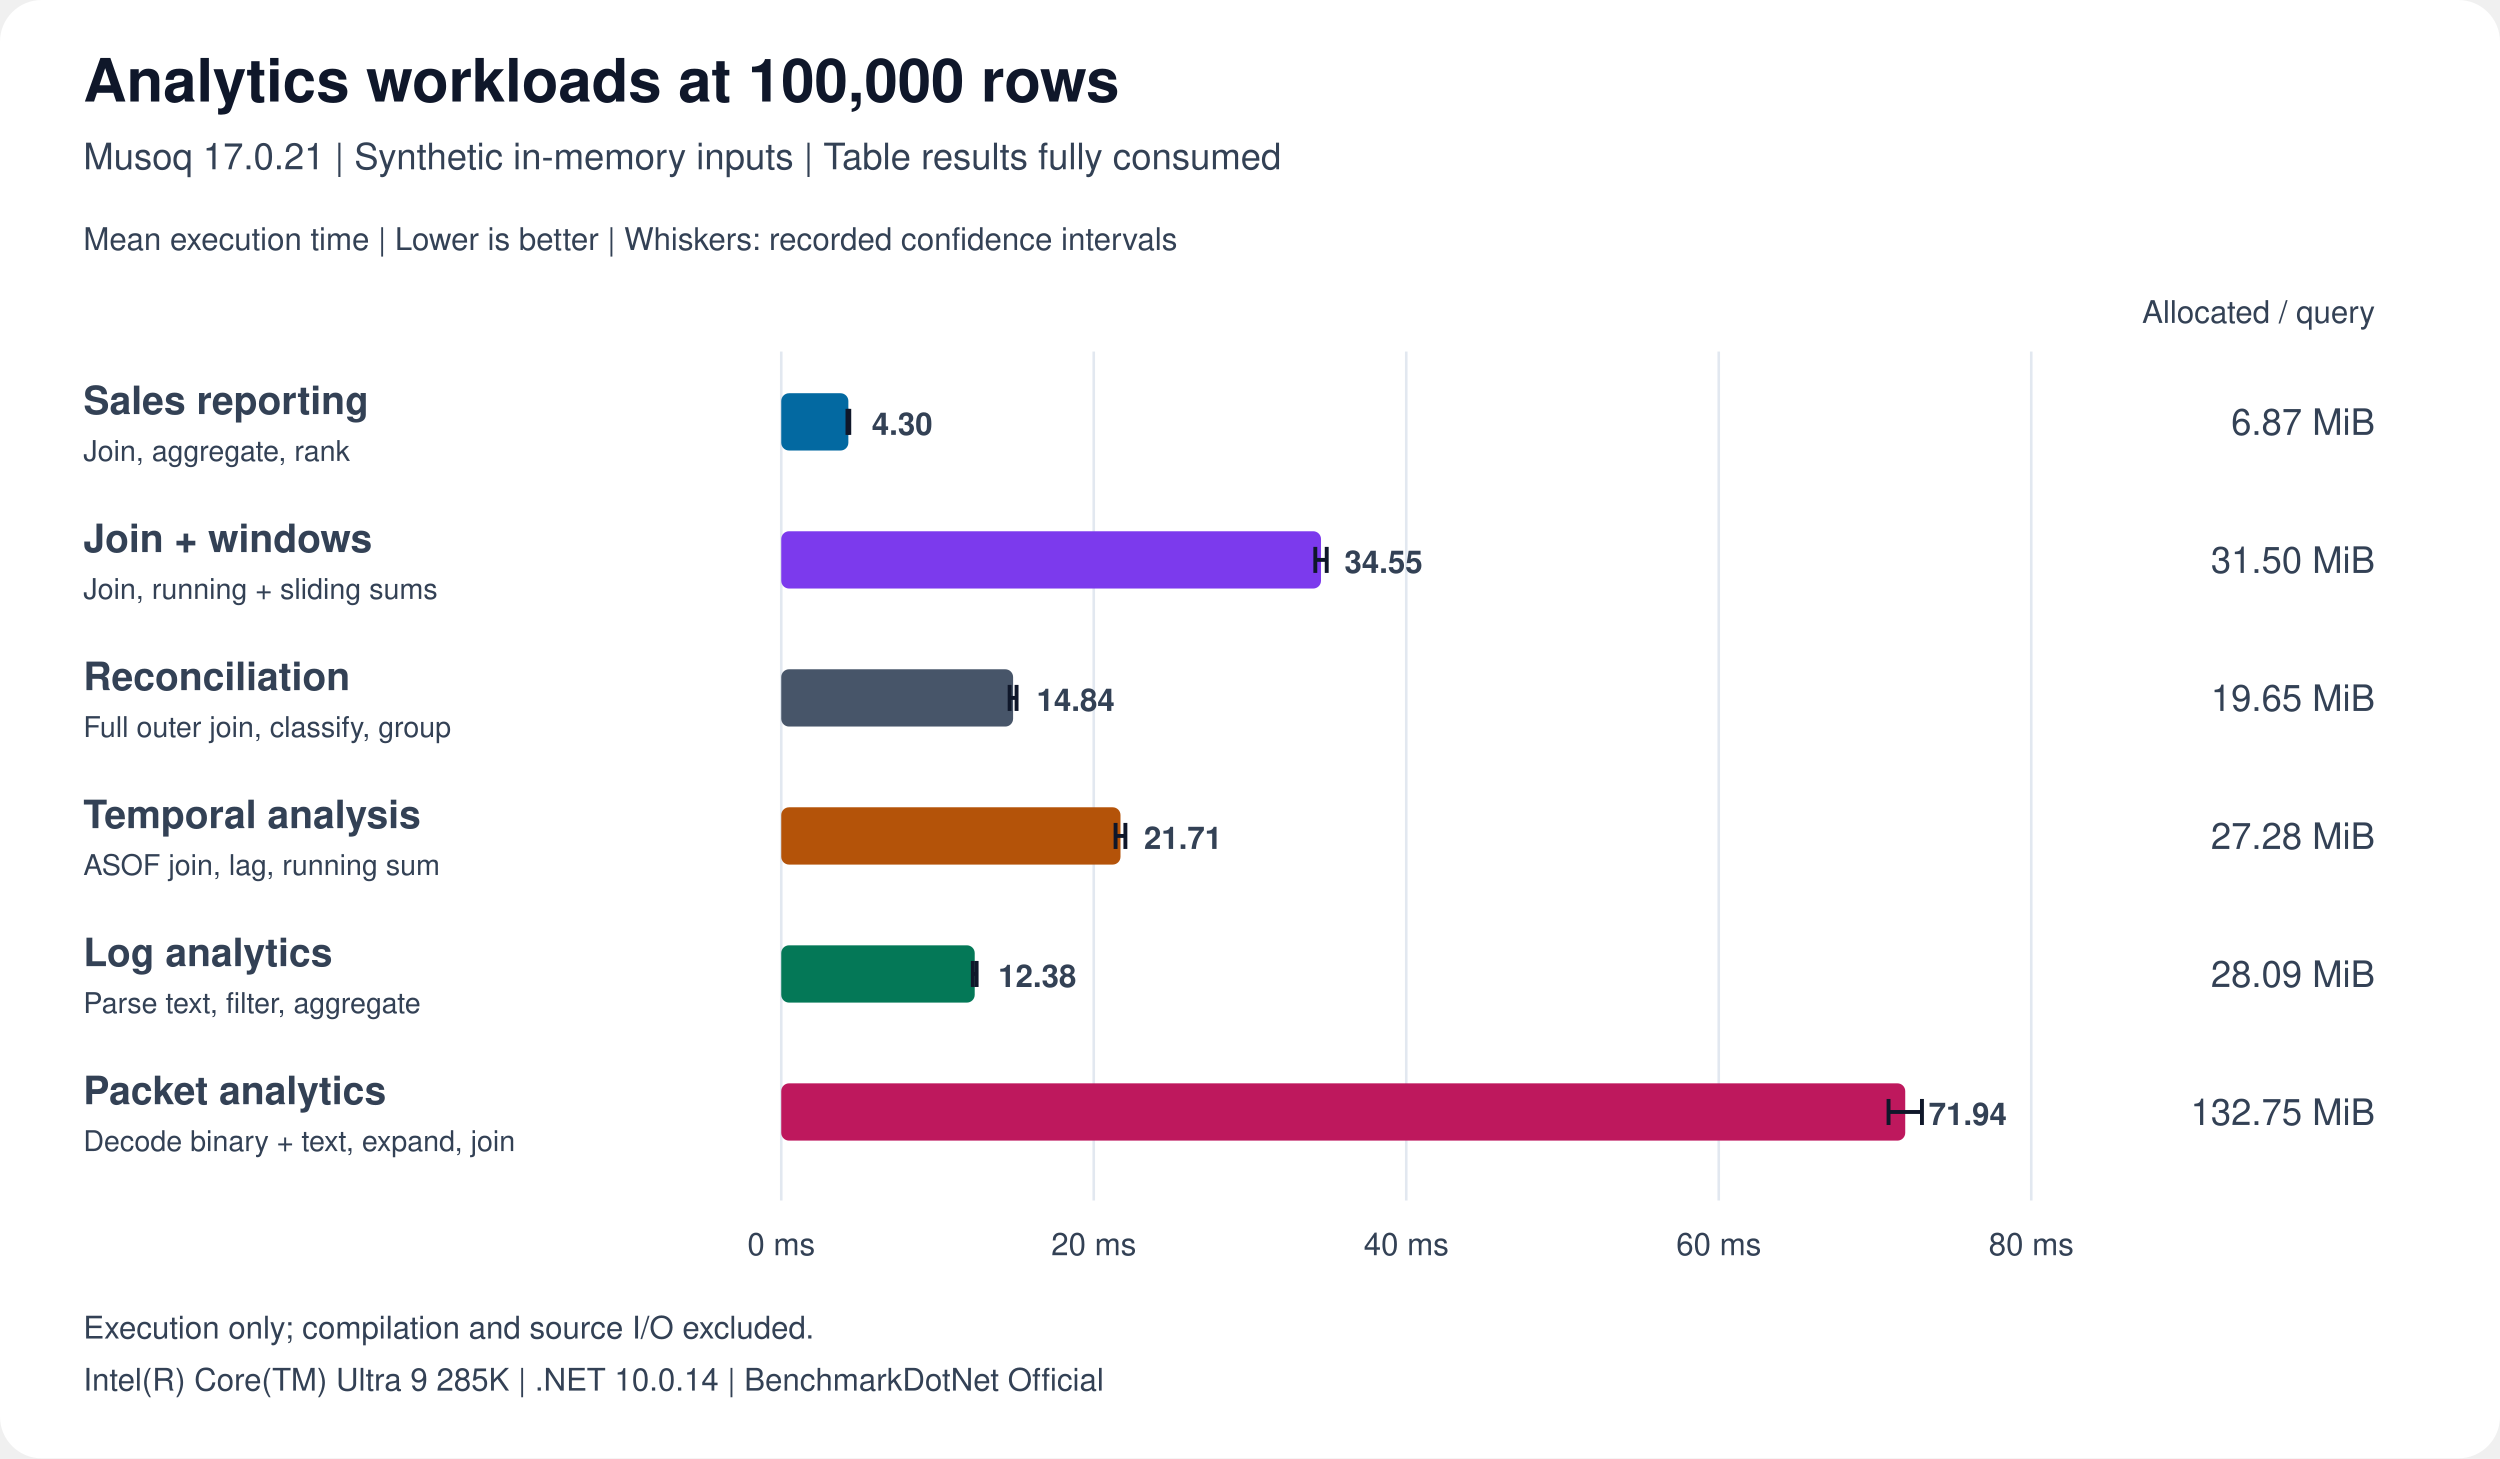
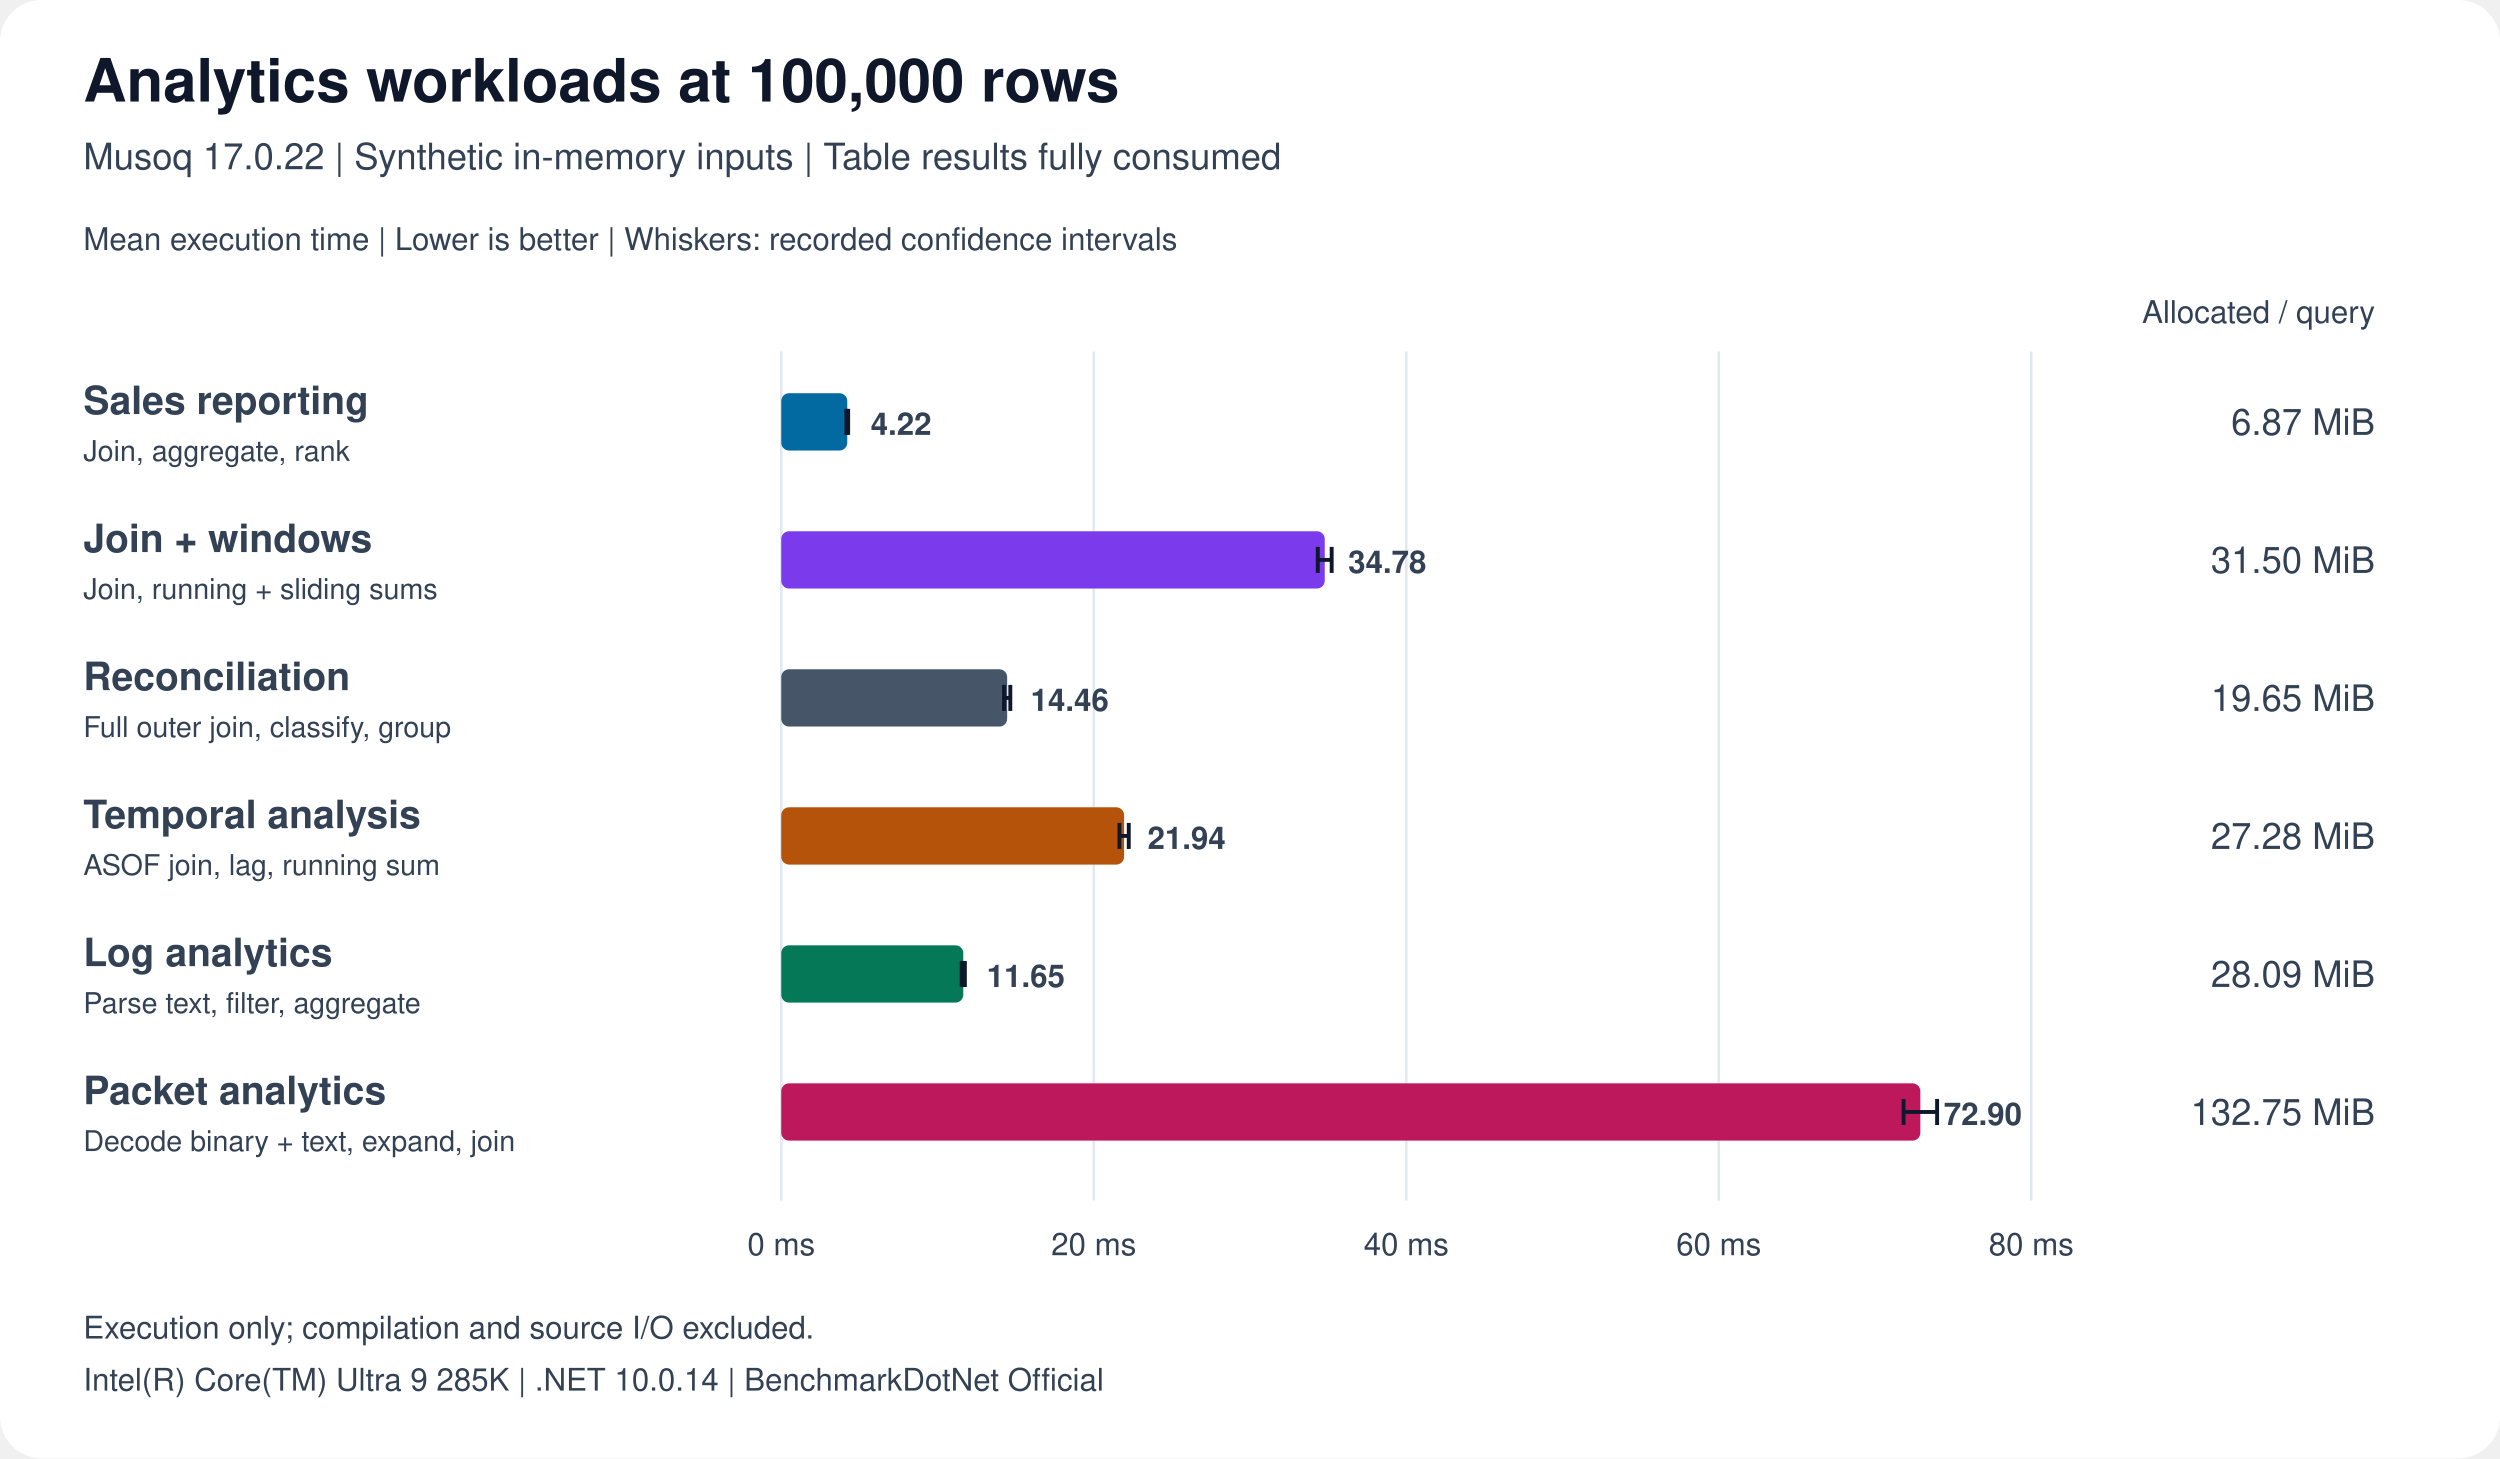
<svg xmlns="http://www.w3.org/2000/svg" width="960" height="560" viewBox="0 0 960 560" role="img" aria-labelledby="title description">
  <rect width="960" height="560" rx="16" fill="#ffffff" />
  <g font-family="Segoe UI, Helvetica, Arial, sans-serif">
    <text x="32.00" y="39.00" font-size="23" fill="#0f172a" text-anchor="start" font-weight="700">Analytics workloads at 100,000 rows</text>
-     <text x="32.00" y="65.00" font-size="14" fill="#334155" text-anchor="start" font-weight="400">Musoq 17.0.21 | Synthetic in-memory inputs | Table results fully consumed</text>
+     <text x="32.00" y="65.00" font-size="14" fill="#334155" text-anchor="start" font-weight="400">Musoq 17.0.22 | Synthetic in-memory inputs | Table results fully consumed</text>
    <text x="32.00" y="96.00" font-size="12" fill="#334155" text-anchor="start" font-weight="400">Mean execution time | Lower is better | Whiskers: recorded confidence intervals</text>
    <text x="912.00" y="124.00" font-size="12" fill="#334155" text-anchor="end" font-weight="400">Allocated / query</text>
    <line x1="300.00" y1="135.00" x2="300.00" y2="461.00" stroke="#e2e8f0" stroke-width="1" />
    <text x="300.00" y="482.00" font-size="12" fill="#334155" text-anchor="middle" font-weight="400">0 ms</text>
    <line x1="420.00" y1="135.00" x2="420.00" y2="461.00" stroke="#e2e8f0" stroke-width="1" />
    <text x="420.00" y="482.00" font-size="12" fill="#334155" text-anchor="middle" font-weight="400">20 ms</text>
    <line x1="540.00" y1="135.00" x2="540.00" y2="461.00" stroke="#e2e8f0" stroke-width="1" />
    <text x="540.00" y="482.00" font-size="12" fill="#334155" text-anchor="middle" font-weight="400">40 ms</text>
    <line x1="660.00" y1="135.00" x2="660.00" y2="461.00" stroke="#e2e8f0" stroke-width="1" />
    <text x="660.00" y="482.00" font-size="12" fill="#334155" text-anchor="middle" font-weight="400">60 ms</text>
    <line x1="780.00" y1="135.00" x2="780.00" y2="461.00" stroke="#e2e8f0" stroke-width="1" />
    <text x="780.00" y="482.00" font-size="12" fill="#334155" text-anchor="middle" font-weight="400">80 ms</text>
    <text x="32.00" y="159.00" font-size="15" fill="#334155" text-anchor="start" font-weight="600">Sales reporting</text>
    <text x="32.00" y="177.00" font-size="11" fill="#334155" text-anchor="start" font-weight="400">Join, aggregate, rank</text>
-     <rect x="300" y="151" width="25.77" height="22" rx="3" fill="#0369a1" />
-     <line x1="325.43" y1="162.00" x2="326.12" y2="162.00" stroke="#0f172a" stroke-width="1.5" />
-     <line x1="325.43" y1="157.00" x2="325.43" y2="167.00" stroke="#0f172a" stroke-width="1.5" />
-     <line x1="326.12" y1="157.00" x2="326.12" y2="167.00" stroke="#0f172a" stroke-width="1.5" />
-     <text x="334.77" y="167.00" font-size="12" fill="#334155" text-anchor="start" font-weight="600">4.30</text>
+     <rect x="300" y="151" width="25.35" height="22" rx="3" fill="#0369a1" />
+     <line x1="325.00" y1="162.00" x2="325.69" y2="162.00" stroke="#0f172a" stroke-width="1.5" />
+     <line x1="325.00" y1="157.00" x2="325.00" y2="167.00" stroke="#0f172a" stroke-width="1.5" />
+     <line x1="325.69" y1="157.00" x2="325.69" y2="167.00" stroke="#0f172a" stroke-width="1.5" />
+     <text x="334.35" y="167.00" font-size="12" fill="#334155" text-anchor="start" font-weight="600">4.22</text>
    <text x="912.00" y="167.00" font-size="14" fill="#334155" text-anchor="end" font-weight="400">6.87 MiB</text>
    <text x="32.00" y="212.00" font-size="15" fill="#334155" text-anchor="start" font-weight="600">Join + windows</text>
    <text x="32.00" y="230.00" font-size="11" fill="#334155" text-anchor="start" font-weight="400">Join, running + sliding sums</text>
-     <rect x="300" y="204" width="207.27" height="22" rx="3" fill="#7c3aed" />
-     <line x1="505.08" y1="215.00" x2="509.46" y2="215.00" stroke="#0f172a" stroke-width="1.5" />
-     <line x1="505.08" y1="210.00" x2="505.08" y2="220.00" stroke="#0f172a" stroke-width="1.5" />
-     <line x1="509.46" y1="210.00" x2="509.46" y2="220.00" stroke="#0f172a" stroke-width="1.5" />
-     <text x="516.27" y="220.00" font-size="12" fill="#334155" text-anchor="start" font-weight="600">34.55</text>
+     <rect x="300" y="204" width="208.70" height="22" rx="3" fill="#7c3aed" />
+     <line x1="506.03" y1="215.00" x2="511.36" y2="215.00" stroke="#0f172a" stroke-width="1.5" />
+     <line x1="506.03" y1="210.00" x2="506.03" y2="220.00" stroke="#0f172a" stroke-width="1.5" />
+     <line x1="511.36" y1="210.00" x2="511.36" y2="220.00" stroke="#0f172a" stroke-width="1.5" />
+     <text x="517.70" y="220.00" font-size="12" fill="#334155" text-anchor="start" font-weight="600">34.78</text>
    <text x="912.00" y="220.00" font-size="14" fill="#334155" text-anchor="end" font-weight="400">31.50 MiB</text>
    <text x="32.00" y="265.00" font-size="15" fill="#334155" text-anchor="start" font-weight="600">Reconciliation</text>
    <text x="32.00" y="283.00" font-size="11" fill="#334155" text-anchor="start" font-weight="400">Full outer join, classify, group</text>
-     <rect x="300" y="257" width="89.03" height="22" rx="3" fill="#475569" />
-     <line x1="387.70" y1="268.00" x2="390.36" y2="268.00" stroke="#0f172a" stroke-width="1.5" />
-     <line x1="387.70" y1="263.00" x2="387.70" y2="273.00" stroke="#0f172a" stroke-width="1.5" />
-     <line x1="390.36" y1="263.00" x2="390.36" y2="273.00" stroke="#0f172a" stroke-width="1.5" />
-     <text x="398.03" y="273.00" font-size="12" fill="#334155" text-anchor="start" font-weight="600">14.84</text>
+     <rect x="300" y="257" width="86.75" height="22" rx="3" fill="#475569" />
+     <line x1="385.54" y1="268.00" x2="387.96" y2="268.00" stroke="#0f172a" stroke-width="1.5" />
+     <line x1="385.54" y1="263.00" x2="385.54" y2="273.00" stroke="#0f172a" stroke-width="1.5" />
+     <line x1="387.96" y1="263.00" x2="387.96" y2="273.00" stroke="#0f172a" stroke-width="1.5" />
+     <text x="395.75" y="273.00" font-size="12" fill="#334155" text-anchor="start" font-weight="600">14.46</text>
    <text x="912.00" y="273.00" font-size="14" fill="#334155" text-anchor="end" font-weight="400">19.65 MiB</text>
    <text x="32.00" y="318.00" font-size="15" fill="#334155" text-anchor="start" font-weight="600">Temporal analysis</text>
    <text x="32.00" y="336.00" font-size="11" fill="#334155" text-anchor="start" font-weight="400">ASOF join, lag, running sum</text>
-     <rect x="300" y="310" width="130.27" height="22" rx="3" fill="#b45309" />
-     <line x1="428.38" y1="321.00" x2="432.15" y2="321.00" stroke="#0f172a" stroke-width="1.5" />
-     <line x1="428.38" y1="316.00" x2="428.38" y2="326.00" stroke="#0f172a" stroke-width="1.5" />
-     <line x1="432.15" y1="316.00" x2="432.15" y2="326.00" stroke="#0f172a" stroke-width="1.5" />
-     <text x="439.27" y="326.00" font-size="12" fill="#334155" text-anchor="start" font-weight="600">21.71</text>
+     <rect x="300" y="310" width="131.65" height="22" rx="3" fill="#b45309" />
+     <line x1="429.87" y1="321.00" x2="433.44" y2="321.00" stroke="#0f172a" stroke-width="1.5" />
+     <line x1="429.87" y1="316.00" x2="429.87" y2="326.00" stroke="#0f172a" stroke-width="1.5" />
+     <line x1="433.44" y1="316.00" x2="433.44" y2="326.00" stroke="#0f172a" stroke-width="1.5" />
+     <text x="440.65" y="326.00" font-size="12" fill="#334155" text-anchor="start" font-weight="600">21.94</text>
    <text x="912.00" y="326.00" font-size="14" fill="#334155" text-anchor="end" font-weight="400">27.28 MiB</text>
    <text x="32.00" y="371.00" font-size="15" fill="#334155" text-anchor="start" font-weight="600">Log analytics</text>
    <text x="32.00" y="389.00" font-size="11" fill="#334155" text-anchor="start" font-weight="400">Parse text, filter, aggregate</text>
-     <rect x="300" y="363" width="74.29" height="22" rx="3" fill="#047857" />
-     <line x1="373.56" y1="374.00" x2="375.02" y2="374.00" stroke="#0f172a" stroke-width="1.5" />
-     <line x1="373.56" y1="369.00" x2="373.56" y2="379.00" stroke="#0f172a" stroke-width="1.5" />
-     <line x1="375.02" y1="369.00" x2="375.02" y2="379.00" stroke="#0f172a" stroke-width="1.5" />
-     <text x="383.29" y="379.00" font-size="12" fill="#334155" text-anchor="start" font-weight="600">12.38</text>
+     <rect x="300" y="363" width="69.90" height="22" rx="3" fill="#047857" />
+     <line x1="369.29" y1="374.00" x2="370.51" y2="374.00" stroke="#0f172a" stroke-width="1.5" />
+     <line x1="369.29" y1="369.00" x2="369.29" y2="379.00" stroke="#0f172a" stroke-width="1.5" />
+     <line x1="370.51" y1="369.00" x2="370.51" y2="379.00" stroke="#0f172a" stroke-width="1.5" />
+     <text x="378.90" y="379.00" font-size="12" fill="#334155" text-anchor="start" font-weight="600">11.65</text>
    <text x="912.00" y="379.00" font-size="14" fill="#334155" text-anchor="end" font-weight="400">28.09 MiB</text>
    <text x="32.00" y="424.00" font-size="15" fill="#334155" text-anchor="start" font-weight="600">Packet analytics</text>
    <text x="32.00" y="442.00" font-size="11" fill="#334155" text-anchor="start" font-weight="400">Decode binary + text, expand, join</text>
-     <rect x="300" y="416" width="431.61" height="22" rx="3" fill="#be185d" />
-     <line x1="725.20" y1="427.00" x2="738.03" y2="427.00" stroke="#0f172a" stroke-width="1.5" />
-     <line x1="725.20" y1="422.00" x2="725.20" y2="432.00" stroke="#0f172a" stroke-width="1.5" />
-     <line x1="738.03" y1="422.00" x2="738.03" y2="432.00" stroke="#0f172a" stroke-width="1.5" />
-     <text x="740.61" y="432.00" font-size="12" fill="#334155" text-anchor="start" font-weight="600">71.94</text>
+     <rect x="300" y="416" width="437.41" height="22" rx="3" fill="#be185d" />
+     <line x1="730.97" y1="427.00" x2="743.85" y2="427.00" stroke="#0f172a" stroke-width="1.5" />
+     <line x1="730.97" y1="422.00" x2="730.97" y2="432.00" stroke="#0f172a" stroke-width="1.5" />
+     <line x1="743.85" y1="422.00" x2="743.85" y2="432.00" stroke="#0f172a" stroke-width="1.5" />
+     <text x="746.41" y="432.00" font-size="12" fill="#334155" text-anchor="start" font-weight="600">72.90</text>
    <text x="912.00" y="432.00" font-size="14" fill="#334155" text-anchor="end" font-weight="400">132.75 MiB</text>
    <text x="32.00" y="514.00" font-size="12" fill="#334155" text-anchor="start" font-weight="400">Execution only; compilation and source I/O excluded.</text>
    <text x="32.00" y="534.00" font-size="12" fill="#334155" text-anchor="start" font-weight="400">Intel(R) Core(TM) Ultra 9 285K | .NET 10.0.14 | BenchmarkDotNet Official</text>
  </g>
</svg>
